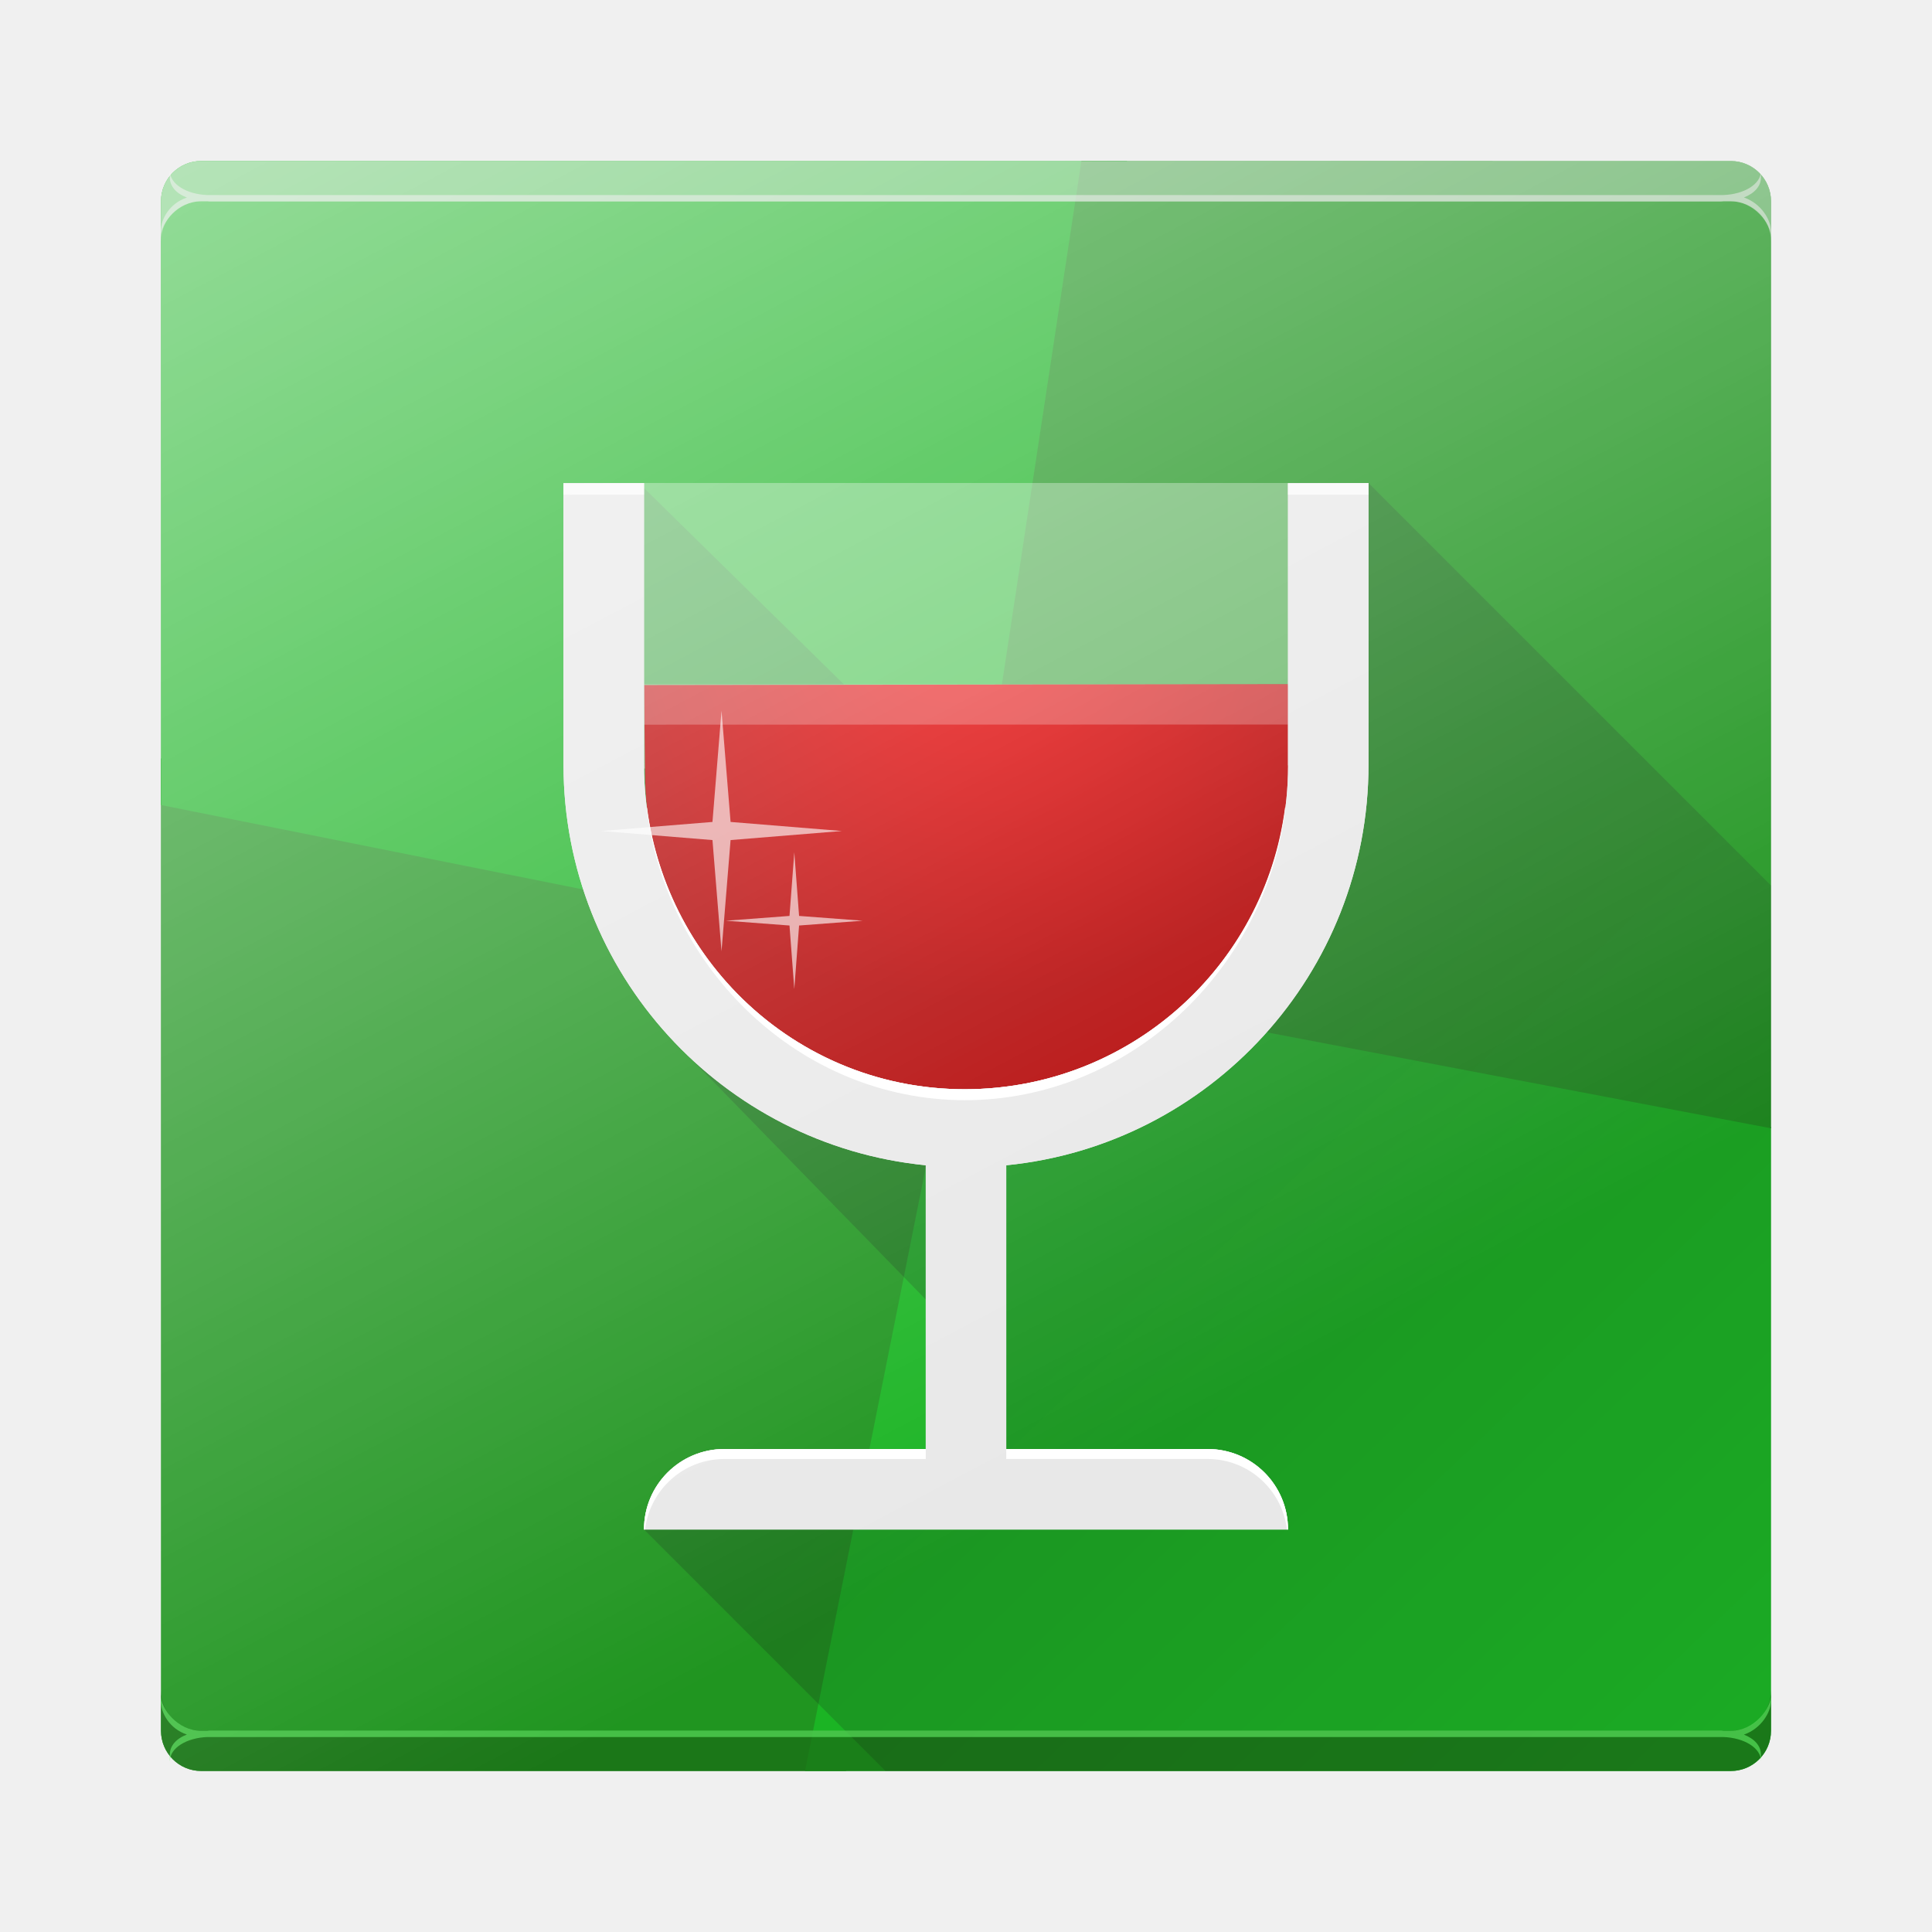
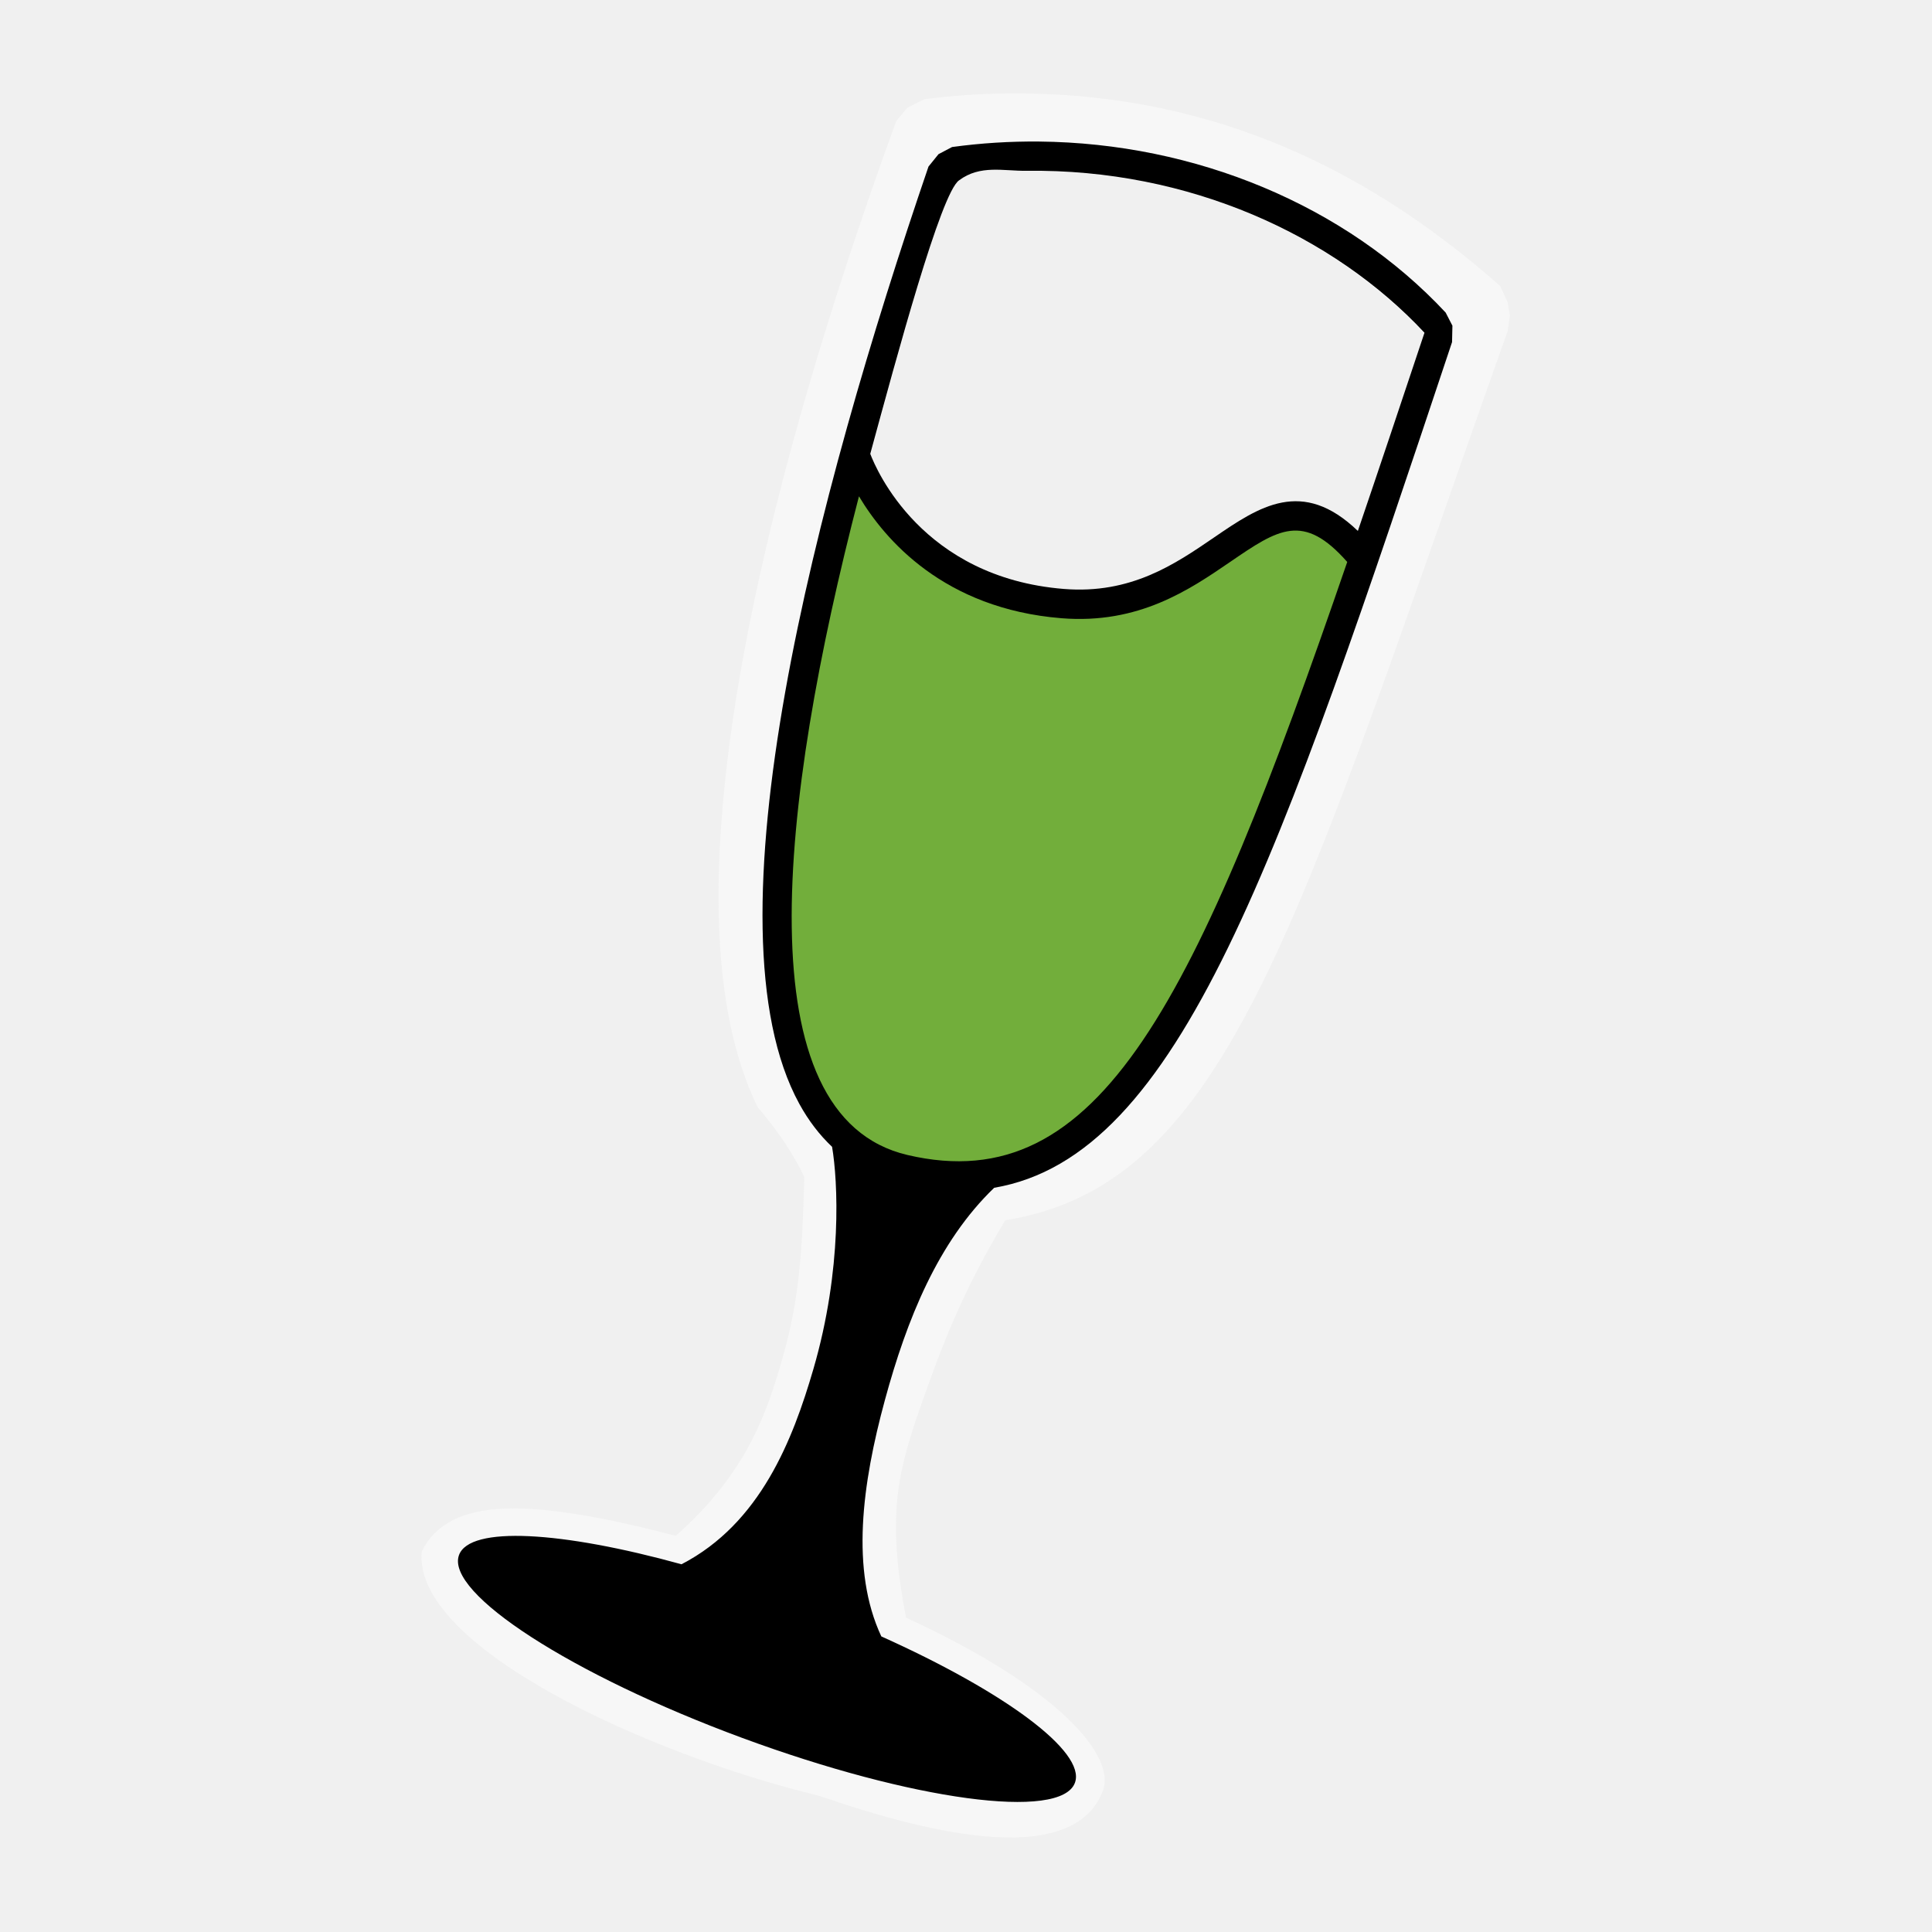
- <svg xmlns="http://www.w3.org/2000/svg" height="48" width="48">
-   <defs>
-     <linearGradient id="a" gradientUnits="userSpaceOnUse" x1="30.625" x2="44" y1="28" y2="42">
-       <stop offset="0" />
-       <stop offset="1" stop-opacity=".326" />
+ <svg xmlns="http://www.w3.org/2000/svg" width="48pt" height="48pt" viewBox="0 0 48 48" xml:space="preserve" id="svg2" version="1.1">
+   <defs id="defs35">
+     <radialGradient gradientUnits="userSpaceOnUse" gradientTransform="matrix(1.5403,0,0,1.5555,-30.61754,-43.95015)" fy="58.194" fx="62.762" r="20.651" cy="58.194" cx="62.762" id="aigrd1">
+       <stop id="stop14" style="stop-color:#FFFFFF" offset="0" />
+       <stop id="stop16" style="stop-color:#80c342;stop-opacity:1" offset="1" />
+     </radialGradient>
+     <linearGradient gradientTransform="translate(4.881356,3.050848)" y2="124.34" x2="42.861" y1="120.624" x1="33.038" gradientUnits="userSpaceOnUse" id="aigrd2">
+       <stop id="stop23" style="stop-color:#FFFFFF" offset="0" />
+       <stop id="stop25" style="stop-color:#000000" offset="1" />
    </linearGradient>
-     <linearGradient id="b" gradientUnits="userSpaceOnUse" x1="16.75" x2="36" y1="-4.5" y2="32">
-       <stop offset="0" stop-color="#fff" />
-       <stop offset="1" stop-color="#fff" stop-opacity="0" />
-     </linearGradient>
-     <radialGradient id="c" cx="20.853" cy="17.349" gradientTransform="matrix(-.01162882 1.195089 -1.274916 -.0124056 46.23957 -9.622989)" gradientUnits="userSpaceOnUse" r="8.129">
-       <stop offset="0" stop-color="#f10000" />
-       <stop offset="1" stop-color="#b20000" />
-     </radialGradient>
  </defs>
-   <g>
-     <g stroke-linejoin="bevel" stroke-width="2">
-       <path d="m24.156 23.812-20.156-4.969v24.156c0 .554.446 1 1 1h16.02z" fill="#0d9e0e" />
-       <path d="m5 4c-.554 0-1 .446-1 1v15l20 4 4-20z" fill="#08c513" />
-       <path d="m44 28-20-4-4 20h23c.554 0 1-.446 1-1z" fill="#08c513" />
-       <path d="m26.867 4-3.066 20.188 20.199 3.844v-23.031c0-.554-.446-1-1-1z" fill="#0d9e0e" />
-     </g>
-     <path d="m4 42v1c0 .554.446 1 1 1h38c.554 0 1-.446 1-1v-1c0 .554-.446 1-1 1h-38c-.554 0-1-.446-1-1z" fill="#056b00" opacity=".738" />
-     <path d="m16 38 6 6h21c.554 0 1-.446 1-1v-21l-10-10-1 5.062-2 1.938h-8l-7-6.875-1.188 6.938 1.938 6.812 7.312 7.5-.062 2.625z" fill="url(#a)" fill-rule="evenodd" opacity=".2" />
-     <path d="m4 6v-1c0-.554.446-1 1-1h38c.554 0 1 .446 1 1v1c0-.554-.446-1-1-1h-38c-.554 0-1 .446-1 1z" fill="#fff" opacity=".35" />
-     <path d="m4.219 4.25v.156c0 .216.149.396.424.502-.441.147-.645.547-.645.816v.156c0-.334.415-.879 1-.879h.154c.02.001.034.006.055.006h37.555c.021 0 .035-.005.055-.006h.182c.593 0 1 .557 1 .891v-.156c0-.271-.242-.682-.672-.83.272-.107.424-.286.424-.5v-.156c0 .323-.416.579-.939.596h-37.652c-.523-.016-.939-.273-.939-.596z" fill="#fff" opacity=".569" />
-     <path d="m4.219 43.752v-.156c0-.216.149-.396.424-.502-.441-.147-.645-.547-.645-.816v-.156c0 .334.415.879 1 .879h.154c.02-.001.034-.006.055-.006h37.555c.021 0 .035.005.055.006h.182c.593 0 1-.557 1-.891v.156c0 .271-.242.682-.672.83.272.107.424.286.424.5v.156c0-.323-.416-.579-.939-.596h-37.652c-.523.016-.939.273-.939.596z" fill="#54ff58" opacity=".676" />
-   </g>
-   <g>
-     <rect fill="#6e6e6e" fill-opacity=".194" height="40" rx="1" width="40" x="4" y="4" />
-   </g>
-   <g>
-     <rect fill="#fff" fill-opacity=".335" height="7.094" rx="0" width="19.787" x="14" y="12" />
-     <path d="m16.026 19.217c.016 4.471 3.644 8.088 8.116 8.088 4.471-.001 8.1-3.617 8.116-8.088l-.257-2.219-16 .022z" fill="url(#c)" />
-     <path d="m14 12v7c0 5.185 3.947 9.449 9 9.951v7.049h-5c-1.108 0-2 .892-2 2h16c0-1.108-.892-2-2-2h-5v-7.049c5.053-.502 9-4.766 9-9.951v-7h-2v7l.002.031c0 4.436-3.598 8.031-8.033 8.031-4.436 0-7.969-3.627-7.969-8.062l.002-.031h-.002v-6.969z" fill="#e8e8e8" />
-     <path d="m16 18.004 16-.004v-1h-16z" fill="#fff" opacity=".239" />
-     <path d="m14 12v7c0 5.185 3.947 9.449 9 9.951v7.049h-5c-1.108 0-2 .892-2 2h16c0-1.108-.892-2-2-2h-5v-7.049c5.053-.502 9-4.766 9-9.951v-7h-2v7l.002.031c0 4.436-3.598 8.031-8.033 8.031-4.436 0-7.969-3.627-7.969-8.062l.002-.031h-.002v-6.969z" fill="#e8e8e8" />
-   </g>
-   <g>
-     <rect fill="url(#b)" height="40" opacity=".551" rx="1" width="40" x="4" y="4" />
-     <g fill="#fff">
-       <path d="m17.926 17.657.225 2.764 2.764.225-2.764.225-.225 2.764-.225-2.764-2.764-.225 2.764-.225z" opacity=".624" />
-       <path d="m19.734 21.176.119 1.58 1.58.119-1.58.119-.119 1.58-.119-1.58-1.58-.119 1.58-.119z" opacity=".624" />
-       <path d="m13.999 12.015 2-.011v.287h-2z" fill-rule="evenodd" opacity=".7" />
-       <path d="m31.999 12.015 2-.011v.287h-2z" fill-rule="evenodd" opacity=".7" />
-       <path d="m16.064 20.062c.475 4.024 3.825 7.268 7.908 7.272 4.085-.003 7.492-3.247 7.967-7.272h-.012c-.508 3.947-3.874 7-7.959 7-4.075 0-7.381-3.063-7.893-7z" />
-       <path d="m18 36c-1.108 0-2 .892-2 2h.025c.123-.989.952-1.752 1.975-1.752h5v-.248zm7 0v.248h5c1.023 0 1.852.763 1.975 1.752h.025c0-1.108-.892-2-2-2z" />
-     </g>
+   <g id="Layer_x0020_1" style="clip-rule:nonzero;fill-rule:nonzero;stroke:#ffffff;stroke-width:0;stroke-miterlimit:4" transform="matrix(0.3027172,0,0,0.3027172,2.550717,2.194705)">
+     <path transform="scale(0.8)" id="path5" d="M 92.844,0.523 C 90.041,0.55 87.2,0.744 84.324,1.113 L 82.553,1.985 81.4,3.385 C 67.439,41.735 57.168,84.132 67.205,104.531 c 3.434,3.983 4.781,7.182 4.781,7.182 -0.228,7.868 -0.503,12.594 -2.314,18.814 -1.46,5.015 -3.442,11.425 -10.877,17.969 -14.861,-3.857 -23.209,-4.119 -26.059,1.602 -0.947,9.771 23.151,20.817 40.801,25.08 21.084,7.312 27.357,3.929 29.068,-0.502 1.392,-3.61 -4.586,-10.6 -20.189,-17.783 -0.941,-4.91 -1.276,-8.86 -0.852,-12.576 0.175,-1.536 0.488,-3.031 0.896,-4.539 0.461,-1.702 1.043,-3.419 1.687,-5.224 1.77,-4.963 3.759,-10.595 8.447,-18.431 23.071,-3.684 30.078,-30.827 51.545,-91.227 l 0.229,-1.596 -0.243,-1.382 -0.755,-1.635 C 128.826,7.413 112.465,0.337 92.844,0.523 Z m 3.134,7.373 c 16.637,1.119 30.361,7.351 39.641,17.309 -2.417,7.246 -4.679,14.012 -6.834,20.332 -5.709,-5.489 -10.125,-2.5 -14.768,0.678 -3.994,2.732 -8.52,5.829 -15.406,5.271 -14.543,-1.175 -19.243,-12.255 -19.85,-13.857 2.711,-9.947 7.783,-28.677 9.061,-28.439 2.07,-1.619 6.255,-1.422 8.156,-1.294 z" style="opacity:0.8;fill:#f9f9f9;fill-opacity:1;stroke:#000000;stroke-opacity:1" />
+     <path style="stroke:none" d="m 76.852,4.367 c -2.371,-0.022 -4.758,0.124 -7.138,0.45 l -1.114,0.585 -0.822,1.018 c -9.244,27.047 -18.586,62.348 -10.602,76.925 0.757,1.383 1.659,2.554 2.689,3.528 0.471,2.771 0.866,10.008 -1.538,18.253 -1.673,5.737 -4.327,12.648 -10.821,16.008 -9.84,-2.72 -17.387,-3.174 -18.262,-0.753 -1.132,3.126 9.267,9.84 23.227,14.997 13.96,5.158 26.194,6.806 27.327,3.681 0.922,-2.546 -5.813,-7.477 -15.892,-12.005 -2.547,-5.439 -1.571,-12.538 0.292,-19.392 1.796,-6.606 4.349,-12.984 8.972,-17.429 15.276,-2.598 23.364,-26.806 37.577,-69.405 l 0.03,-1.349 -0.553,-1.071 h 0.002 C 101.992,9.576 89.655,4.488 76.852,4.367 Z M 75.83,6.769 C 89.168,6.586 101.06,12.093 108.484,20.059 c -1.934,5.797 -3.743,11.211 -5.467,16.267 -4.567,-4.391 -8.098,-2.001 -11.812,0.541 -3.195,2.186 -6.816,4.665 -12.325,4.219 -11.634,-0.94 -15.396,-9.806 -15.881,-11.088 2.169,-7.958 5.798,-21.442 7.291,-22.45 1.742,-1.295 3.635,-0.754 5.54,-0.78 z" id="path9" />
+     <path id="path11" d="m 66.056,87.544 c -13.447,-3.149 -10.562,-28.716 -3.985,-54.061 2.119,3.551 6.969,9.226 16.619,10.006 6.343,0.512 10.507,-2.337 13.853,-4.626 3.944,-2.698 5.996,-4.082 9.602,0.008 -12.414,36.131 -20.31,52.368 -36.089,48.673 z" style="opacity:0.89;fill:#80c342;fill-opacity:1;stroke:none" />
+     <path style="fill:none;stroke:none" d="M 144,144 H 0 V 0 h 144 z" id="path29" />
+     <path style="fill:none;stroke:none" d="M 144,144 H 0 V 0 h 144 z" id="path31" />
  </g>
</svg>
